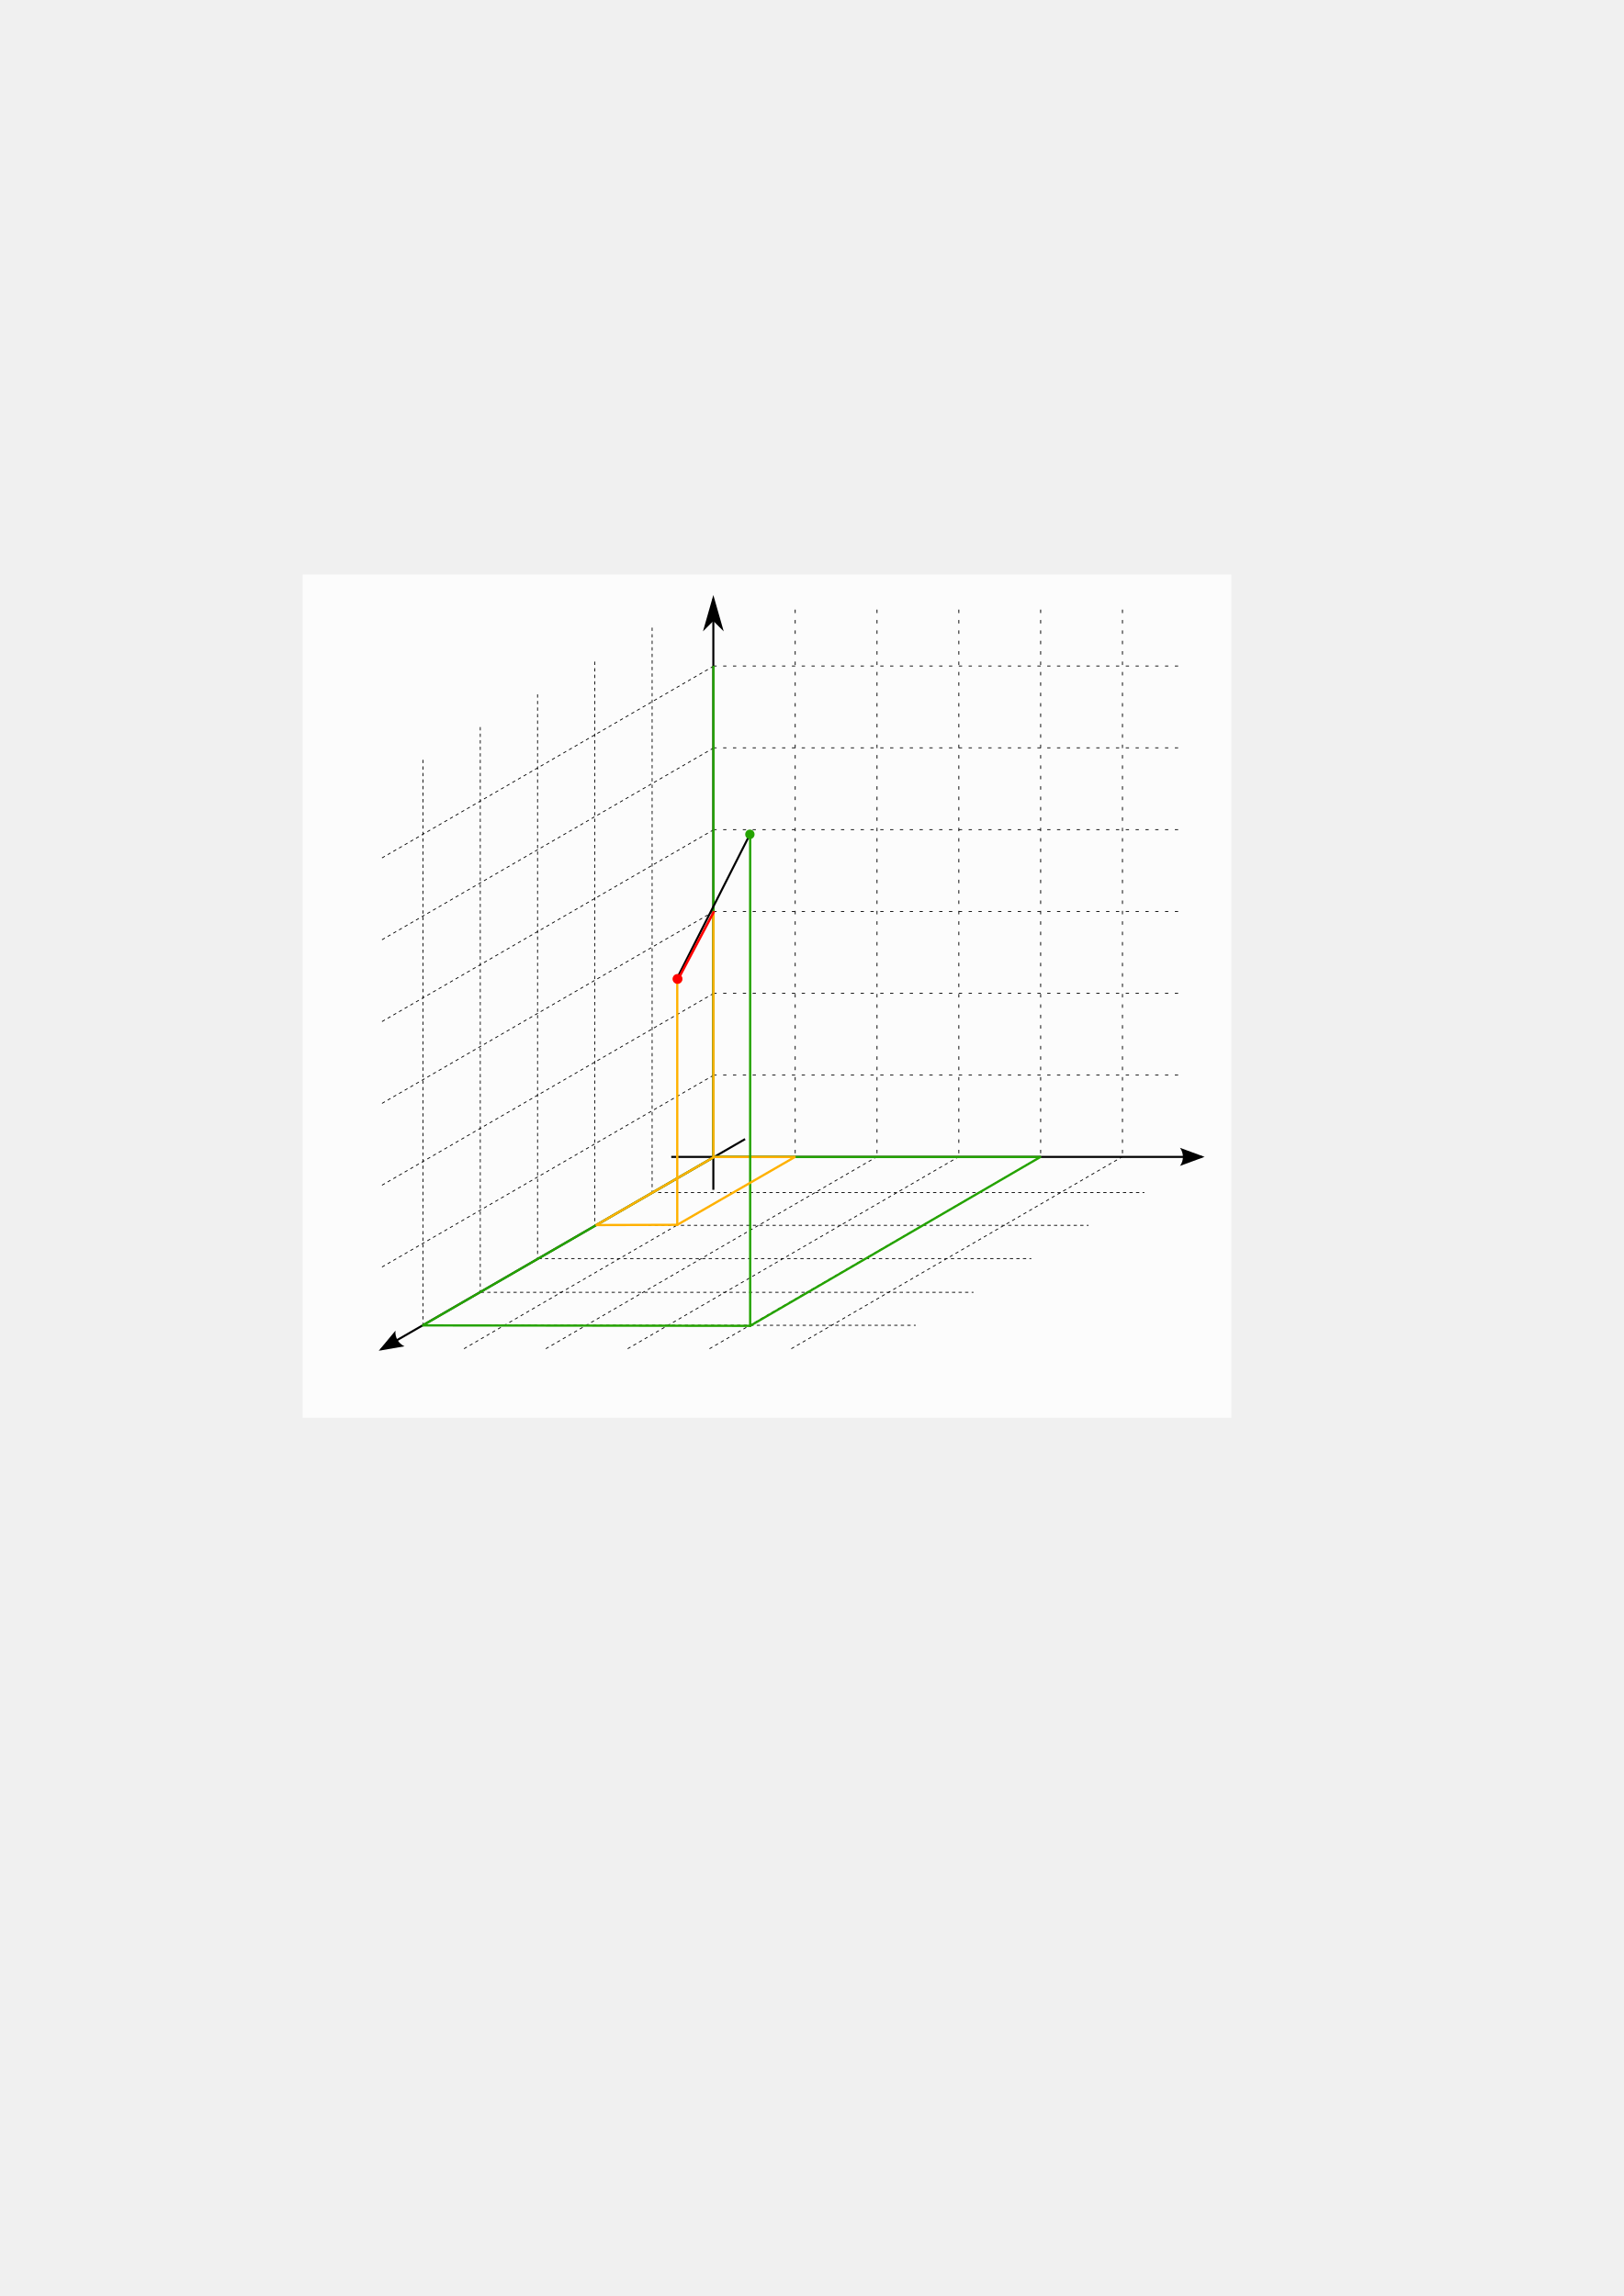
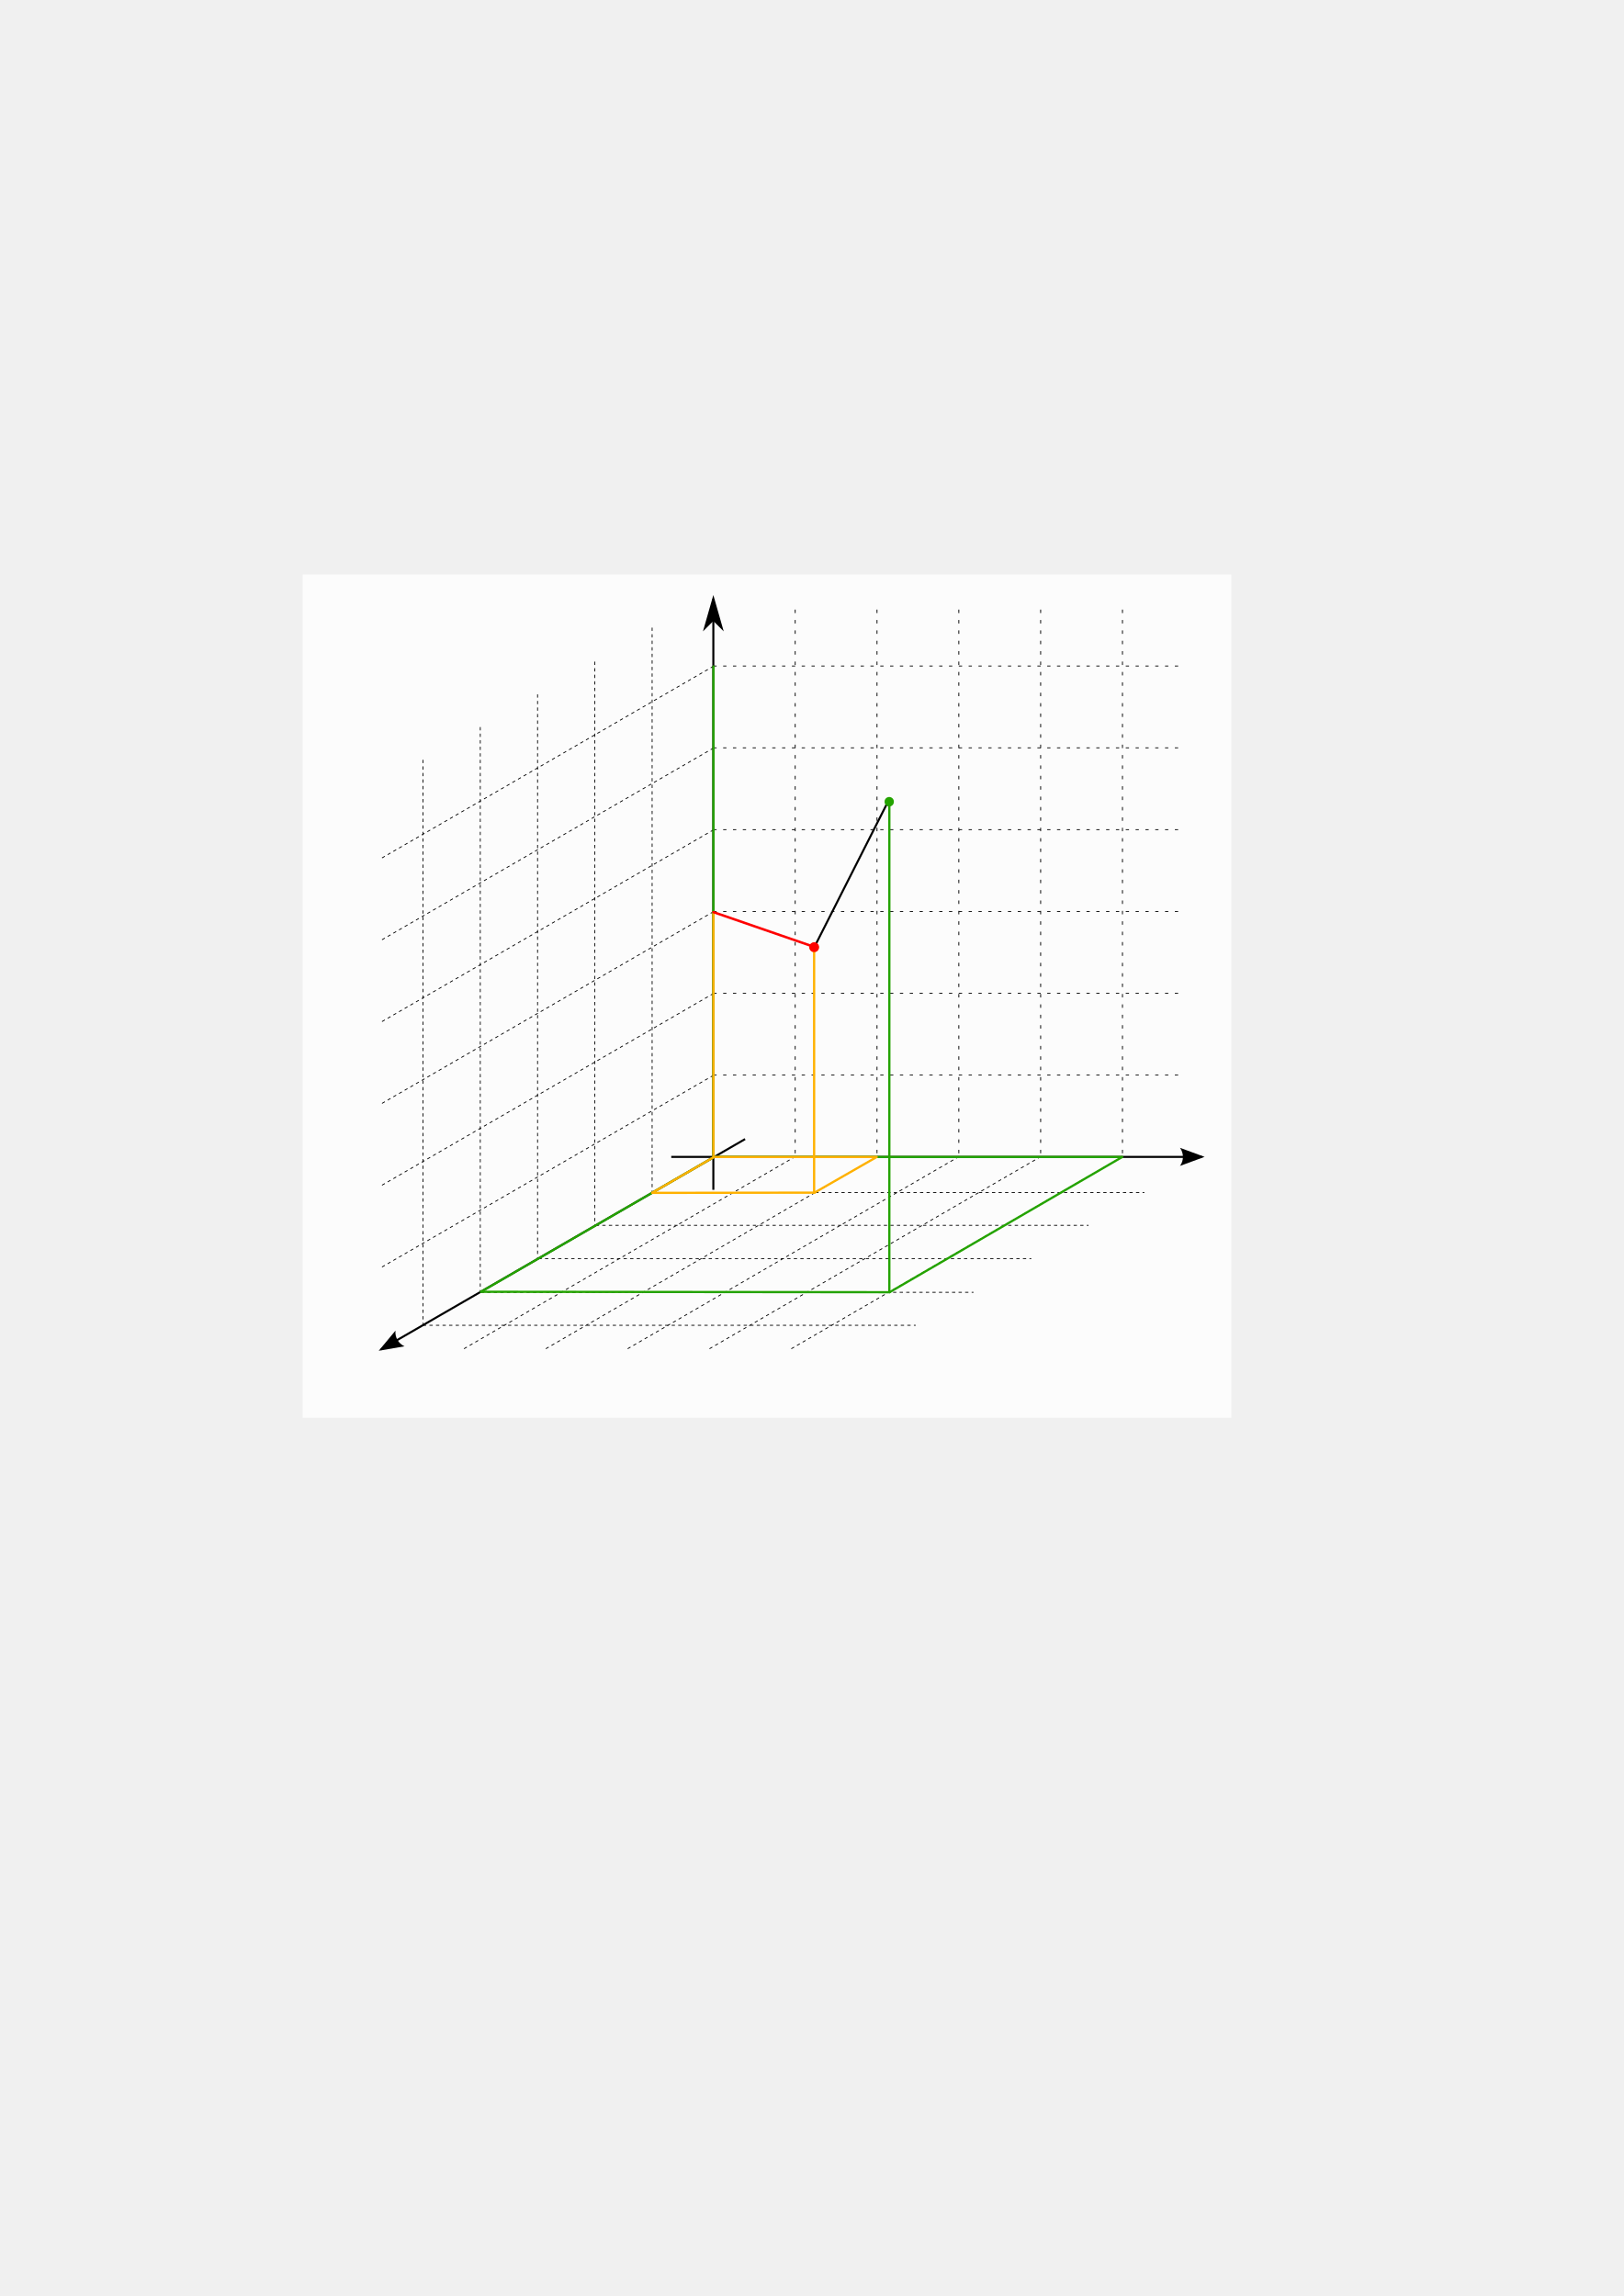
<svg xmlns="http://www.w3.org/2000/svg" width="210mm" height="297mm" id="svg2" version="1.1">
  <defs id="defs4">
    <marker orient="auto" refY="0.0" refX="0.0" id="Arrow1Lstart" style="overflow:visible">
      <path id="path3824" d="M 0.0,0.0 L 5.0,-5.0 L -12.5,0.0 L 5.0,5.0 L 0.0,0.0 z " style="fill-rule:evenodd;stroke:#000000;stroke-width:1.0pt" transform="scale(0.8) translate(12.5,0)" />
    </marker>
    <marker orient="auto" refY="0.0" refX="0.0" id="Arrow2Lend" style="overflow:visible;">
      <path id="path3845" style="fill-rule:evenodd;stroke-width:0.625;stroke-linejoin:round;" d="M 8.719,4.034 L -2.207,0.016 L 8.719,-4.002 C 6.973,-1.63 6.983,1.616 8.719,4.034 z " transform="scale(1.1) rotate(180) translate(1,0)" />
    </marker>
  </defs>
  <g id="layer6">
    <rect style="opacity:0.8;fill:#ffffff;fill-opacity:1;stroke:none" id="rect5041" width="453.957" height="412.308" x="147.939" y="280.849" />
  </g>
  <g id="layer1" style="display:inline">
    <path style="fill:none;stroke:#000000;stroke-width:1px;stroke-linecap:butt;stroke-linejoin:miter;stroke-opacity:1;marker-start:url(#Arrow1Lstart);marker-end:none" d="m 348.695,292.854 0,288.855" id="path2985" />
    <path style="fill:none;stroke:#000000;stroke-width:1px;stroke-linecap:butt;stroke-linejoin:miter;stroke-opacity:1;marker-end:url(#Arrow2Lend)" d="m 328.127,565.611 259.371,0" id="path2987" />
    <path id="path2989" d="m 388.707,298.034 0,267.566" style="fill:none;stroke:#000000;stroke-width:0.423;stroke-linecap:butt;stroke-linejoin:miter;stroke-miterlimit:4;stroke-opacity:1;stroke-dasharray:1.693, 3.386;stroke-dashoffset:0" />
    <path style="fill:none;stroke:#000000;stroke-width:0.423;stroke-linecap:butt;stroke-linejoin:miter;stroke-miterlimit:4;stroke-opacity:1;stroke-dasharray:1.693, 3.386;stroke-dashoffset:0" d="m 428.701,298.034 0,267.566" id="path2991" />
    <path id="path2993" d="m 468.695,298.034 0,267.566" style="fill:none;stroke:#000000;stroke-width:0.423;stroke-linecap:butt;stroke-linejoin:miter;stroke-miterlimit:4;stroke-opacity:1;stroke-dasharray:1.693, 3.386;stroke-dashoffset:0" />
    <path style="fill:none;stroke:#000000;stroke-width:0.423;stroke-linecap:butt;stroke-linejoin:miter;stroke-miterlimit:4;stroke-opacity:1;stroke-dasharray:1.693, 3.386;stroke-dashoffset:0" d="m 508.69,298.034 0,267.566" id="path2995" />
    <path id="path2997" d="m 548.684,298.034 0,267.566" style="fill:none;stroke:#000000;stroke-width:0.423;stroke-linecap:butt;stroke-linejoin:miter;stroke-miterlimit:4;stroke-opacity:1;stroke-dasharray:1.693, 3.386;stroke-dashoffset:0" />
    <path id="path2999" d="m 348.695,525.611 229.025,0" style="fill:none;stroke:#000000;stroke-width:0.4;stroke-linecap:butt;stroke-linejoin:miter;stroke-miterlimit:4;stroke-opacity:1;stroke-dasharray:1.6, 3.2;stroke-dashoffset:0" />
    <path style="fill:none;stroke:#000000;stroke-width:0.4;stroke-linecap:butt;stroke-linejoin:miter;stroke-miterlimit:4;stroke-opacity:1;stroke-dasharray:1.6, 3.2;stroke-dashoffset:0" d="m 348.695,485.611 229.025,0" id="path3001" />
    <path id="path3003" d="m 348.695,445.611 229.025,0" style="fill:none;stroke:#000000;stroke-width:0.4;stroke-linecap:butt;stroke-linejoin:miter;stroke-miterlimit:4;stroke-opacity:1;stroke-dasharray:1.6, 3.2;stroke-dashoffset:0" />
    <path style="fill:none;stroke:#000000;stroke-width:0.4;stroke-linecap:butt;stroke-linejoin:miter;stroke-miterlimit:4;stroke-opacity:1;stroke-dasharray:1.6, 3.2;stroke-dashoffset:0" d="m 348.695,405.611 229.025,0" id="path3005" />
    <path id="path3007" d="m 348.695,365.611 229.025,0" style="fill:none;stroke:#000000;stroke-width:0.4;stroke-linecap:butt;stroke-linejoin:miter;stroke-miterlimit:4;stroke-opacity:1;stroke-dasharray:1.6, 3.2;stroke-dashoffset:0" />
    <flowRoot xml:space="preserve" id="flowRoot3804" style="font-size:40px;font-style:normal;font-weight:normal;line-height:125%;letter-spacing:0px;word-spacing:0px;fill:#000000;fill-opacity:1;stroke:none;font-family:Sans" transform="matrix(0.6167409,0,0,0.6167409,274.1259,177.9225)">
      <flowRegion id="flowRegion3806">
        <rect id="rect3808" width="121.218" height="48.487" x="487.399" y="626.078" />
      </flowRegion>
-       <flowPara id="flowPara3810" style="font-style:italic">x</flowPara>
+       <flowPara id="flowPara3810" style="font-style:italic">y</flowPara>
    </flowRoot>
    <flowRoot transform="matrix(0.6167409,0,0,0.6167409,24.36183,-105.7001)" style="font-size:40px;font-style:normal;font-weight:normal;line-height:125%;letter-spacing:0px;word-spacing:0px;fill:#000000;fill-opacity:1;stroke:none;font-family:Sans" id="flowRoot3812" xml:space="preserve">
      <flowRegion id="flowRegion3814">
        <rect y="626.078" x="487.399" height="48.487" width="121.218" id="rect3816" />
      </flowRegion>
      <flowPara style="font-style:italic" id="flowPara3818">z</flowPara>
    </flowRoot>
    <flowRoot transform="matrix(0.1293325,0,0,0.1293325,287.2406,485.6198)" style="font-size:40px;font-style:normal;font-weight:normal;line-height:125%;letter-spacing:0px;word-spacing:0px;fill:#000000;fill-opacity:1;stroke:none;font-family:Sans" id="flowRoot4814" xml:space="preserve">
      <flowRegion id="flowRegion4816">
        <rect y="626.078" x="487.399" height="48.487" width="121.218" id="rect4818" />
      </flowRegion>
      <flowPara style="font-style:italic" id="flowPara4820">0,0,0</flowPara>
    </flowRoot>
    <path id="path3021" d="M 364.218,556.898 186.265,659.714" style="fill:none;stroke:#000000;stroke-width:1px;stroke-linecap:butt;stroke-linejoin:miter;stroke-opacity:1;marker-end:url(#Arrow2Lend)" />
    <flowRoot xml:space="preserve" id="flowRoot3803" style="font-size:40px;font-style:normal;font-weight:normal;line-height:125%;letter-spacing:0px;word-spacing:0px;fill:#000000;fill-opacity:1;stroke:none;font-family:Sans" transform="matrix(0.6167409,0,0,0.6167409,-137.6382,265.9325)">
      <flowRegion id="flowRegion3805">
        <rect id="rect3807" width="121.218" height="48.487" x="487.399" y="626.078" />
      </flowRegion>
-       <flowPara id="flowPara3809" style="font-style:italic">y</flowPara>
+       <flowPara id="flowPara3809" style="font-style:italic">x</flowPara>
    </flowRoot>
    <path style="fill:none;stroke:#000000;stroke-width:0.4;stroke-linecap:butt;stroke-linejoin:miter;stroke-miterlimit:4;stroke-opacity:1;stroke-dasharray:1.6, 1.6;stroke-dashoffset:0;marker-end:none" d="m 388.75,565.472 -162.485,94.242" id="path3811" />
    <path id="path3997" d="m 428.75,565.472 -162.485,94.242" style="fill:none;stroke:#000000;stroke-width:0.4;stroke-linecap:butt;stroke-linejoin:miter;stroke-miterlimit:4;stroke-opacity:1;stroke-dasharray:1.6, 1.6;stroke-dashoffset:0;marker-end:none" />
    <path id="path3999" d="m 468.75,565.472 -162.485,94.242" style="fill:none;stroke:#000000;stroke-width:0.4;stroke-linecap:butt;stroke-linejoin:miter;stroke-miterlimit:4;stroke-opacity:1;stroke-dasharray:1.6, 1.6;stroke-dashoffset:0;marker-end:none" />
    <path style="fill:none;stroke:#000000;stroke-width:0.4;stroke-linecap:butt;stroke-linejoin:miter;stroke-miterlimit:4;stroke-opacity:1;stroke-dasharray:1.6, 1.6;stroke-dashoffset:0;marker-end:none" d="m 508.75,565.472 -162.485,94.242" id="path4001" />
    <path id="path4003" d="m 548.75,565.472 -162.485,94.242" style="fill:none;stroke:#000000;stroke-width:0.4;stroke-linecap:butt;stroke-linejoin:miter;stroke-miterlimit:4;stroke-opacity:1;stroke-dasharray:1.6, 1.6;stroke-dashoffset:0;marker-end:none" />
    <path style="fill:none;stroke:#000000;stroke-width:0.4;stroke-linecap:butt;stroke-linejoin:miter;stroke-miterlimit:4;stroke-opacity:1;stroke-dasharray:1.6, 3.2;stroke-dashoffset:0" d="m 348.695,325.611 229.025,0" id="path4005" />
    <path id="path4007" d="m 318.772,306.843 c 0,0 0,264.81 0,275.855" style="fill:none;stroke:#000000;stroke-width:0.4;stroke-linecap:butt;stroke-linejoin:miter;stroke-miterlimit:4;stroke-opacity:1;stroke-dasharray:1.6, 1.6;stroke-dashoffset:0;marker-start:none;marker-end:none" />
    <path style="fill:none;stroke:#000000;stroke-width:0.4;stroke-linecap:butt;stroke-linejoin:miter;stroke-miterlimit:4;stroke-opacity:1;stroke-dasharray:1.6, 1.6;stroke-dashoffset:0;marker-start:none;marker-end:none" d="m 290.772,323.473 c 0,0 0,264.81 0,275.855" id="path4193" />
    <path id="path4197" d="m 262.772,339.473 c 0,0 0,264.81 0,275.855" style="fill:none;stroke:#000000;stroke-width:0.4;stroke-linecap:butt;stroke-linejoin:miter;stroke-miterlimit:4;stroke-opacity:1;stroke-dasharray:1.6, 1.6;stroke-dashoffset:0;marker-start:none;marker-end:none" />
    <path id="path4201" d="m 234.772,355.473 c 0,0 0,264.81 0,275.855" style="fill:none;stroke:#000000;stroke-width:0.4;stroke-linecap:butt;stroke-linejoin:miter;stroke-miterlimit:4;stroke-opacity:1;stroke-dasharray:1.6, 1.6;stroke-dashoffset:0;marker-start:none;marker-end:none" />
    <path style="fill:none;stroke:#000000;stroke-width:0.4;stroke-linecap:butt;stroke-linejoin:miter;stroke-miterlimit:4;stroke-opacity:1;stroke-dasharray:1.6, 1.6;stroke-dashoffset:0;marker-start:none;marker-end:none" d="m 206.772,371.473 c 0,0 0,264.81 0,275.855" id="path4203" />
    <path style="fill:none;stroke:#000000;stroke-width:0.4;stroke-linecap:butt;stroke-linejoin:miter;stroke-miterlimit:4;stroke-opacity:1;stroke-dasharray:1.6, 1.6;stroke-dashoffset:0;marker-end:none" d="M 348.78,525.711 186.265,619.714" id="path4207" />
    <path id="path4393" d="M 348.78,485.711 186.265,579.714" style="fill:none;stroke:#000000;stroke-width:0.4;stroke-linecap:butt;stroke-linejoin:miter;stroke-miterlimit:4;stroke-opacity:1;stroke-dasharray:1.6, 1.6;stroke-dashoffset:0;marker-end:none" />
    <path style="fill:none;stroke:#000000;stroke-width:0.4;stroke-linecap:butt;stroke-linejoin:miter;stroke-miterlimit:4;stroke-opacity:1;stroke-dasharray:1.6, 1.6;stroke-dashoffset:0;marker-end:none" d="M 348.78,445.711 186.265,539.714" id="path4395" />
    <path id="path4397" d="M 348.78,405.711 186.265,499.714" style="fill:none;stroke:#000000;stroke-width:0.4;stroke-linecap:butt;stroke-linejoin:miter;stroke-miterlimit:4;stroke-opacity:1;stroke-dasharray:1.6, 1.6;stroke-dashoffset:0;marker-end:none" />
    <path style="fill:none;stroke:#000000;stroke-width:0.4;stroke-linecap:butt;stroke-linejoin:miter;stroke-miterlimit:4;stroke-opacity:1;stroke-dasharray:1.6, 1.6;stroke-dashoffset:0;marker-end:none" d="M 348.78,365.711 186.265,459.714" id="path4399" />
    <path id="path4401" d="M 348.78,325.711 186.265,419.714" style="fill:none;stroke:#000000;stroke-width:0.4;stroke-linecap:butt;stroke-linejoin:miter;stroke-miterlimit:4;stroke-opacity:1;stroke-dasharray:1.6, 1.6;stroke-dashoffset:0;marker-end:none" />
    <path id="path4403" d="m 318.506,583.064 240.897,0" style="fill:none;stroke:#000000;stroke-width:0.4;stroke-linecap:butt;stroke-linejoin:miter;stroke-miterlimit:4;stroke-opacity:1;stroke-dasharray:1.6, 1.6;stroke-dashoffset:0;marker-end:none" />
    <path style="fill:none;stroke:#000000;stroke-width:0.4;stroke-linecap:butt;stroke-linejoin:miter;stroke-miterlimit:4;stroke-opacity:1;stroke-dasharray:1.6, 1.6;stroke-dashoffset:0;marker-end:none" d="m 291.224,599.064 240.897,0" id="path4589" />
    <path id="path4591" d="m 263.224,615.314 240.897,0" style="fill:none;stroke:#000000;stroke-width:0.4;stroke-linecap:butt;stroke-linejoin:miter;stroke-miterlimit:4;stroke-opacity:1;stroke-dasharray:1.6, 1.6;stroke-dashoffset:0;marker-end:none" />
    <path style="fill:none;stroke:#000000;stroke-width:0.4;stroke-linecap:butt;stroke-linejoin:miter;stroke-miterlimit:4;stroke-opacity:1;stroke-dasharray:1.6, 1.6;stroke-dashoffset:0;marker-end:none" d="m 234.974,631.814 240.897,0" id="path4593" />
    <path id="path4595" d="m 206.724,647.939 240.897,0" style="fill:none;stroke:#000000;stroke-width:0.4;stroke-linecap:butt;stroke-linejoin:miter;stroke-miterlimit:4;stroke-opacity:1;stroke-dasharray:1.6, 1.6;stroke-dashoffset:0;marker-end:none" />
  </g>
  <g id="layer2">
-     <path id="path4626" d="m 348.733,565.582 0,-240.074" style="fill:#ffb100;fill-opacity:1;stroke:#24a300;stroke-width:1.1;stroke-linecap:butt;stroke-linejoin:miter;stroke-miterlimit:4;stroke-opacity:1;stroke-dasharray:none" />
-     <path id="path4624" d="m 508.75,565.643 -159.687,0 -142.578,82.431" style="fill:none;stroke:#24a300;stroke-width:1.1;stroke-linecap:butt;stroke-linejoin:miter;stroke-miterlimit:4;stroke-opacity:1;stroke-dasharray:none;stroke-dashoffset:0" />
-     <path style="fill:none;stroke:#ffb100;stroke-width:1.1;stroke-linecap:butt;stroke-linejoin:miter;stroke-miterlimit:4;stroke-opacity:1;stroke-dasharray:none;stroke-dashoffset:0" d="m 388.75,565.643 -39.687,0 -57.724,33.364" id="path4597" />
+     <path id="path4626" d="m 348.733,565.582 0,-239.765" style="fill:#ffb100;fill-opacity:1;stroke:#24a300;stroke-width:1.1;stroke-linecap:round;stroke-linejoin:miter;stroke-miterlimit:4;stroke-opacity:1;stroke-dasharray:none" />
+     <path id="path4624" d="m 548.481,565.643 -199.42,-0.009 -113.922,65.899" style="fill:none;stroke:#24a300;stroke-width:1.1;stroke-linecap:round;stroke-linejoin:round;stroke-miterlimit:4;stroke-opacity:1;stroke-dasharray:none;stroke-dashoffset:0" />
+     <path style="fill:none;stroke:#ffb100;stroke-width:1.1;stroke-linecap:round;stroke-linejoin:round;stroke-miterlimit:4;stroke-opacity:1;stroke-dasharray:none;stroke-dashoffset:0" d="m 428.461,565.643 -79.398,0 -30.232,17.496" id="path4597" />
    <path style="fill:#ffb100;fill-opacity:1;stroke:#ffb100;stroke-width:1.1;stroke-linecap:butt;stroke-linejoin:miter;stroke-miterlimit:4;stroke-opacity:1;stroke-dasharray:none" d="m 348.733,565.582 0,-119.86" id="path4618" />
-     <path id="path4620" d="m 331.056,598.816 0,-119.86" style="fill:#ffb100;fill-opacity:1;stroke:#ffb100;stroke-width:1.1;stroke-linecap:round;stroke-linejoin:miter;stroke-miterlimit:4;stroke-opacity:1;stroke-dasharray:none" />
-     <path style="fill:#ffb100;fill-opacity:1;stroke:#24a300;stroke-width:1.1;stroke-linecap:round;stroke-linejoin:miter;stroke-miterlimit:4;stroke-opacity:1;stroke-dasharray:none" d="m 366.698,648.203 0,-240.074" id="path4628" />
-     <path style="fill:none;stroke:#000000;stroke-width:1px;stroke-linecap:butt;stroke-linejoin:miter;stroke-opacity:1" d="m 330.967,478.254 35.532,-70.18" id="path4632" />
-     <path style="fill:#ffb100;fill-opacity:1;stroke:#ffb100;stroke-width:1.1;stroke-miterlimit:4;stroke-opacity:1;stroke-dasharray:none;stroke-dashoffset:0" id="path4622" d="m 151.94,514.696 a 1.061,1.061 0 1 1 -2.121,0 1.061,1.061 0 1 1 2.121,0 z" transform="matrix(1.417143,0,0,1.417143,117.3847,-250.7797)" />
-     <path transform="matrix(1.417143,0,0,1.417143,152.7401,-321.4904)" d="m 151.94,514.696 a 1.061,1.061 0 1 1 -2.121,0 1.061,1.061 0 1 1 2.121,0 z" id="path4630" style="fill:#24a300;fill-opacity:1;stroke:#24a300;stroke-width:1.1;stroke-miterlimit:4;stroke-opacity:1;stroke-dasharray:none;stroke-dashoffset:0" />
-     <path id="path4652" d="m 366.698,648.203 141.775,-82.504" style="fill:#ffb100;fill-opacity:1;stroke:#24a300;stroke-width:1.1;stroke-linecap:round;stroke-linejoin:miter;stroke-miterlimit:4;stroke-opacity:1;stroke-dasharray:none" />
-     <path id="path4654" d="M 366.698,648.203 206.782,647.992" style="fill:#ffb100;fill-opacity:1;stroke:#24a300;stroke-width:1.1;stroke-linecap:round;stroke-linejoin:miter;stroke-miterlimit:4;stroke-opacity:1;stroke-dasharray:none" />
-     <path style="fill:#ffb100;fill-opacity:1;stroke:#ffb100;stroke-width:1.1;stroke-linecap:round;stroke-linejoin:miter;stroke-miterlimit:4;stroke-opacity:1;stroke-dasharray:none" d="m 331.056,598.816 -39.438,0.116" id="path4656" />
-     <path style="fill:#ffb100;fill-opacity:1;stroke:#ffb100;stroke-width:1.1;stroke-linecap:round;stroke-linejoin:miter;stroke-miterlimit:4;stroke-opacity:1;stroke-dasharray:none" d="m 331.056,598.816 57.391,-33.099" id="path4658" />
+     <path id="path4620" d="m 397.959,583.06 0,-119.86" style="fill:#ffb100;fill-opacity:1;stroke:#ffb100;stroke-width:1.1;stroke-linecap:round;stroke-linejoin:miter;stroke-miterlimit:4;stroke-opacity:1;stroke-dasharray:none" />
+     <path style="fill:#ffb100;fill-opacity:1;stroke:#24a300;stroke-width:1.1;stroke-linecap:round;stroke-linejoin:miter;stroke-miterlimit:4;stroke-opacity:1;stroke-dasharray:none" d="m 434.728,631.652 0,-239.93" id="path4628" />
+     <path style="fill:none;stroke:#000000;stroke-width:1px;stroke-linecap:butt;stroke-linejoin:miter;stroke-opacity:1" d="m 398.467,462.254 35.532,-70.18" id="path4632" />
+     <path style="fill:#ffb100;fill-opacity:1;stroke:#ffb100;stroke-width:1.1;stroke-miterlimit:4;stroke-opacity:1;stroke-dasharray:none;stroke-dashoffset:0" id="path4622" d="m 151.94,514.696 a 1.061,1.061 0 1 1 -2.121,0 1.061,1.061 0 1 1 2.121,0 z" transform="matrix(1.417143,0,0,1.417143,184.1621,-266.2035)" />
+     <path transform="matrix(1.417143,0,0,1.417143,220.8509,-337.4278)" d="m 151.94,514.696 a 1.061,1.061 0 1 1 -2.121,0 1.061,1.061 0 1 1 2.121,0 z" id="path4630" style="fill:#24a300;fill-opacity:1;stroke:#24a300;stroke-width:1.1;stroke-miterlimit:4;stroke-opacity:1;stroke-dasharray:none;stroke-dashoffset:0" />
+     <path id="path4652" d="m 434.883,631.751 113.59,-66.053" style="fill:#ffb100;fill-opacity:1;stroke:#24a300;stroke-width:1.1;stroke-linecap:round;stroke-linejoin:miter;stroke-miterlimit:4;stroke-opacity:1;stroke-dasharray:none" />
+     <path id="path4654" d="M 434.866,631.762 235.154,631.552" style="fill:#ffb100;fill-opacity:1;stroke:#24a300;stroke-width:1.1;stroke-linecap:round;stroke-linejoin:miter;stroke-miterlimit:4;stroke-opacity:1;stroke-dasharray:none" />
+     <path style="fill:#ffb100;fill-opacity:1;stroke:#ffb100;stroke-width:1.1;stroke-linecap:round;stroke-linejoin:miter;stroke-miterlimit:4;stroke-opacity:1;stroke-dasharray:none" d="M 398.142,583.083 318.84,583.199" id="path4656" />
+     <path style="fill:#ffb100;fill-opacity:1;stroke:#ffb100;stroke-width:1.1;stroke-linecap:round;stroke-linejoin:miter;stroke-miterlimit:4;stroke-opacity:1;stroke-dasharray:none" d="m 398.151,583.088 30.296,-17.371" id="path4658" />
  </g>
  <g id="layer5" style="display:inline">
-     <g style="display:inline" id="g4928-0-6" transform="matrix(0,1,-1,0,863.4784,245.9823)">
-       <path id="path2995-5-6-6-9" d="M 232.624,531.918 199.523,514.401" style="fill:none;stroke:#fe0000;stroke-width:1.2;stroke-linecap:butt;stroke-linejoin:miter;stroke-miterlimit:4;stroke-opacity:1;stroke-dasharray:none;stroke-dashoffset:0" />
+     <g style="display:inline" id="g4928-0-6" transform="matrix(0,1,-1,0,930.2759,230.4496)">
+       <path id="path2995-5-6-6-9" d="M 232.624,531.918 215.499,581.51" style="fill:none;stroke:#fe0000;stroke-width:1.2;stroke-linecap:round;stroke-linejoin:miter;stroke-miterlimit:4;stroke-opacity:1;stroke-dasharray:none;stroke-dashoffset:0" />
      <path transform="matrix(0.5888158,0,0,0.5888158,39.78688,295.6935)" d="m 331.071,401.826 c 0,1.972 -1.599,3.571 -3.571,3.571 -1.972,0 -3.571,-1.599 -3.571,-3.571 0,-1.972 1.599,-3.571 3.571,-3.571 1.972,0 3.571,1.599 3.571,3.571 z" id="path4841-8-1-3" style="fill:#fe0000;fill-opacity:1;fill-rule:nonzero;stroke:#fe0000;stroke-width:1;stroke-linecap:round;stroke-linejoin:round;stroke-miterlimit:4;stroke-opacity:1;stroke-dasharray:none;stroke-dashoffset:0" />
    </g>
-     <flowRoot transform="matrix(0.2146412,0,0,0.2146412,255.9922,301.8649)" style="font-size:40px;font-style:normal;font-weight:normal;line-height:125%;letter-spacing:0px;word-spacing:0px;fill:#000000;fill-opacity:1;stroke:none;display:inline;font-family:Sans" id="flowRoot4859-7-1" xml:space="preserve">
+     <flowRoot transform="matrix(0.2146412,0,0,0.2146412,289.5396,296.2072)" style="font-size:40px;font-style:normal;font-weight:normal;line-height:125%;letter-spacing:0px;word-spacing:0px;fill:#000000;fill-opacity:1;stroke:none;display:inline;font-family:Sans" id="flowRoot4859-7-1" xml:space="preserve">
      <flowRegion id="flowRegion4861-2-4">
        <rect y="627.846" x="304.814" height="51.013" width="135.613" id="rect4863-1-2" />
      </flowRegion>
      <flowPara style="font-style:italic" id="flowPara4865-2-9">Zmin</flowPara>
    </flowRoot>
  </g>
</svg>
